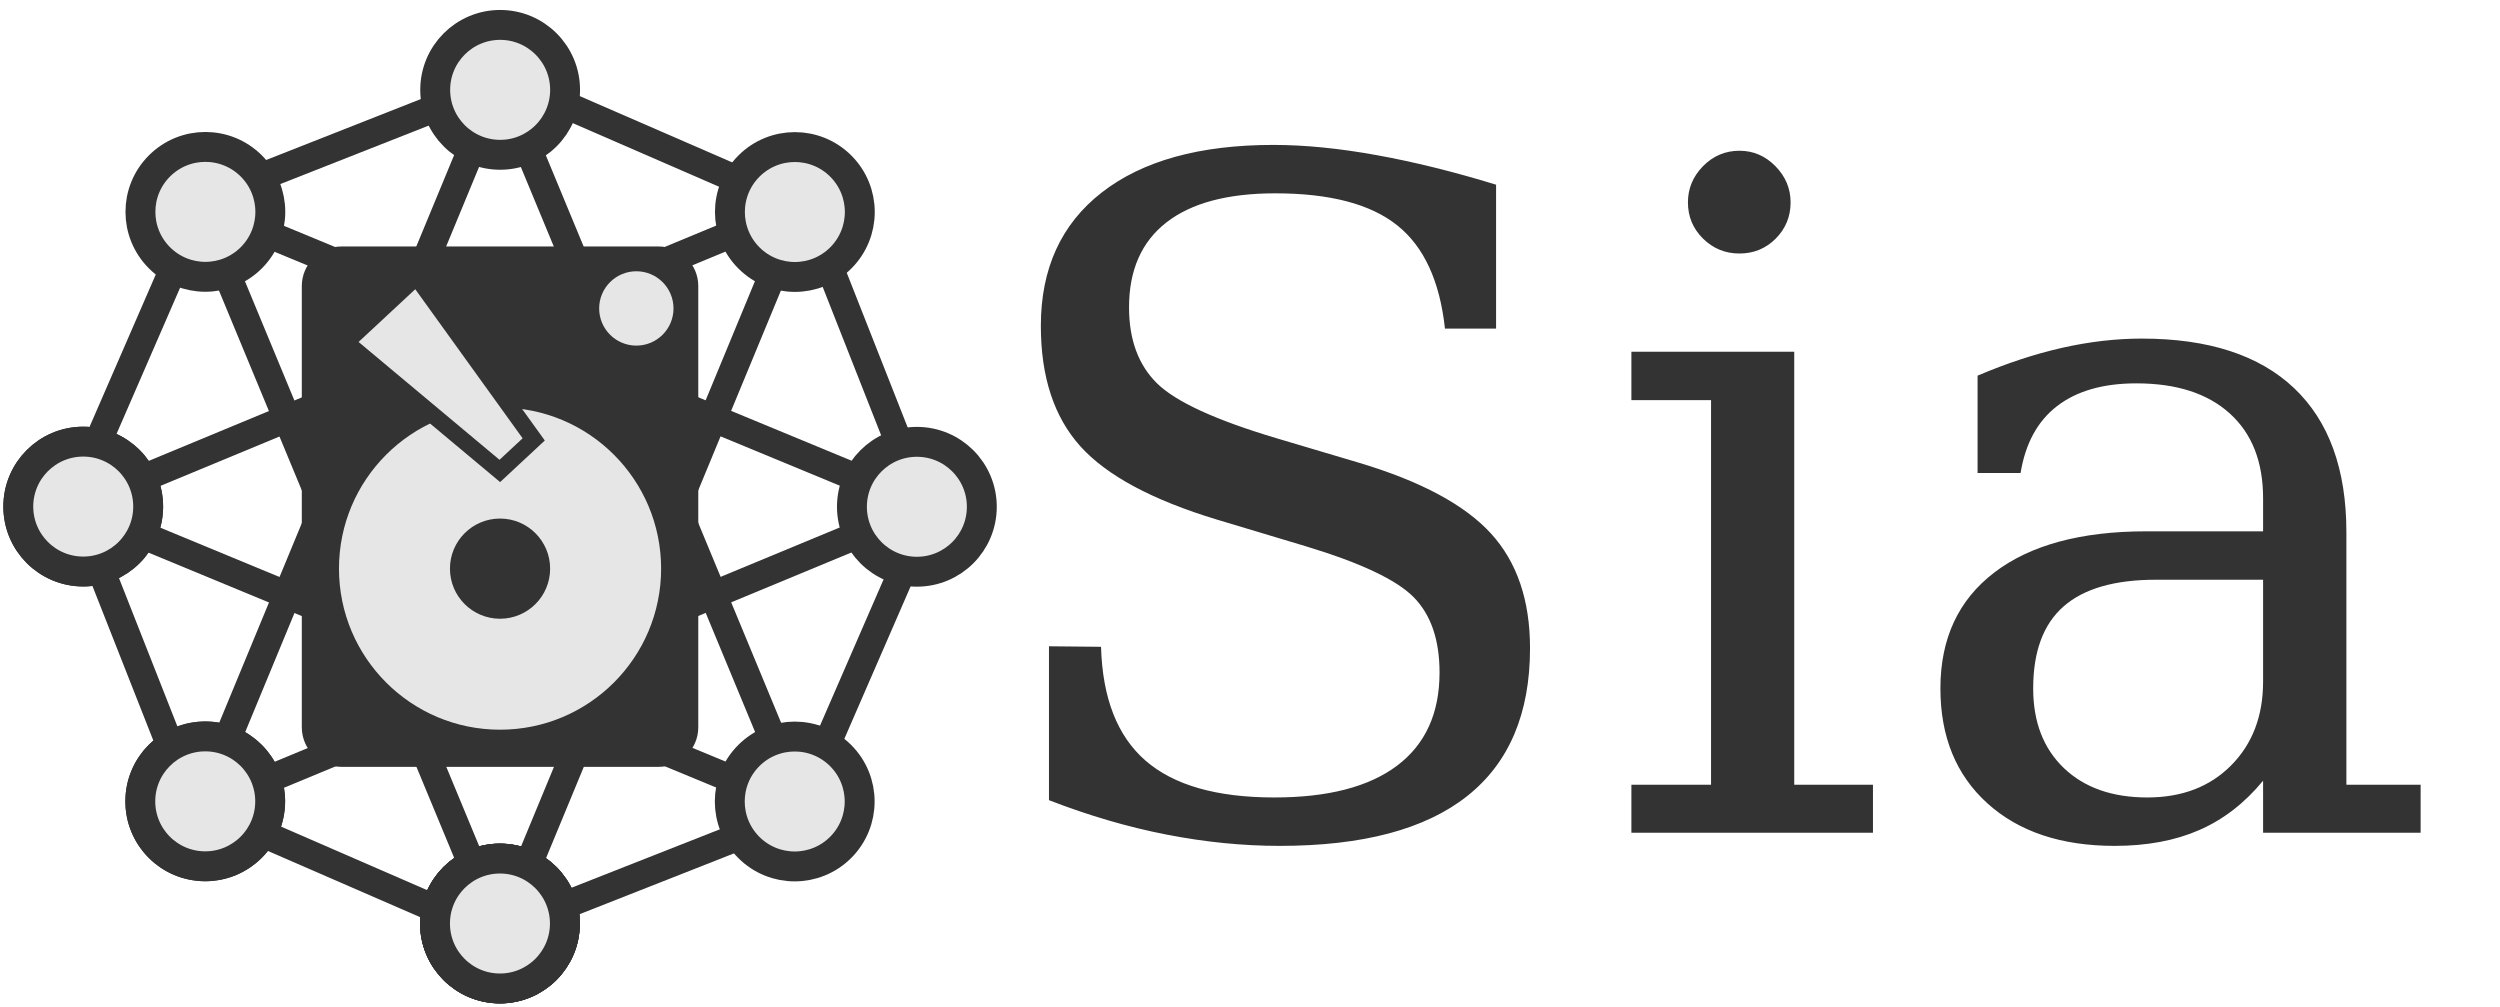
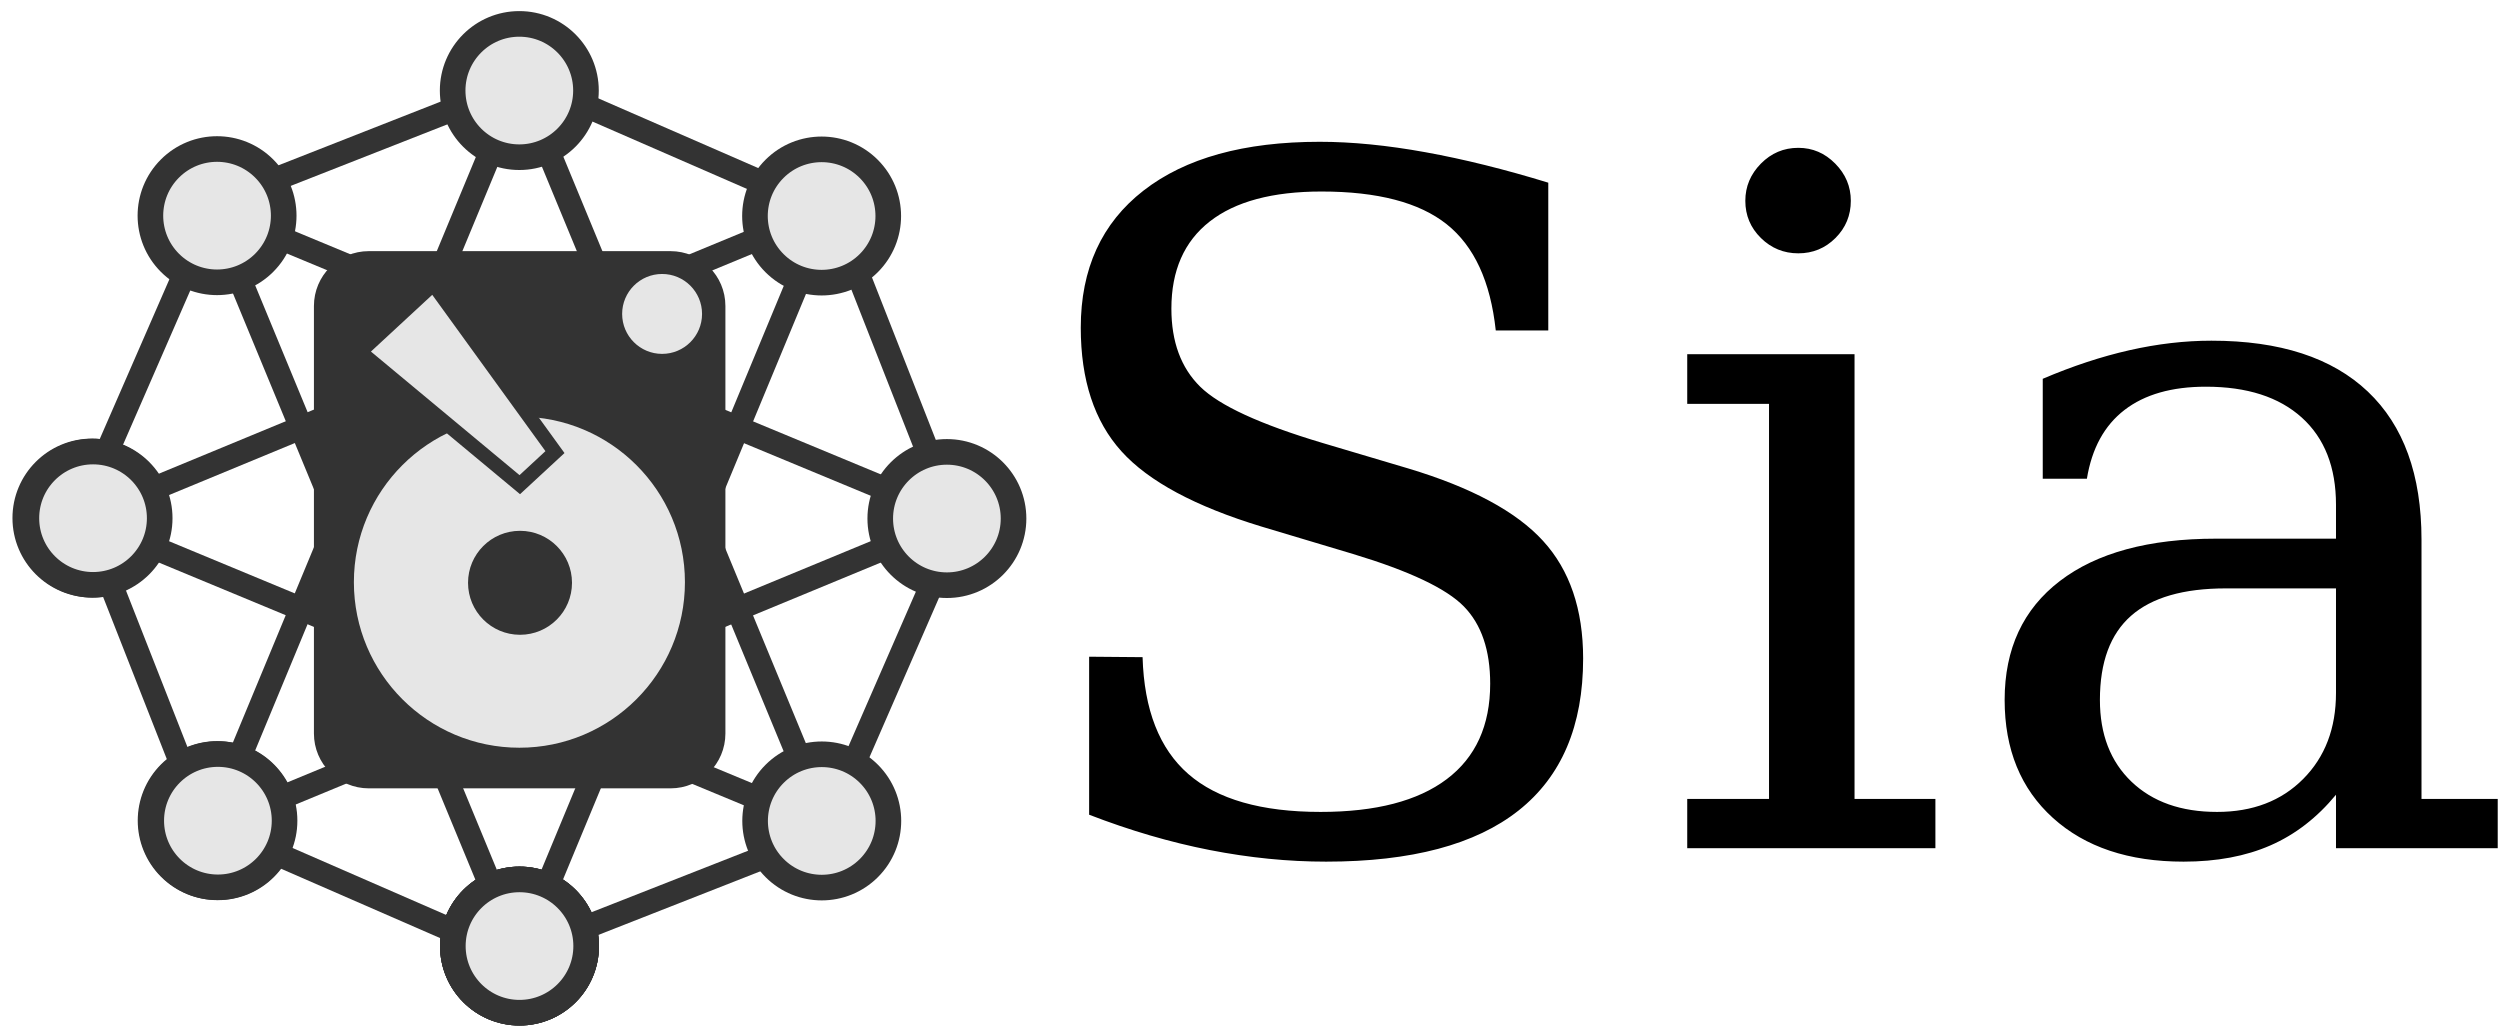
- <svg xmlns="http://www.w3.org/2000/svg" xmlns:xlink="http://www.w3.org/1999/xlink" id="svg2" height="151.07" width="375.15" version="1.1">
-   <defs id="defs4" />
-   <g id="layer1" transform="translate(-82.02931,-167.7581)">
-     <g id="g4544-0" transform="matrix(0.4598516,0,0,0.4598516,21.41042,43.68672)">
-       <path id="path4047-2" d="m324.29,165.45c0,16.194-13.128,29.321-29.321,29.321-16.194,0-29.321-13.128-29.321-29.321,0-16.194,13.128-29.321,29.321-29.321,16.194,0,29.321,13.128,29.321,29.321z" transform="matrix(0.7227703,0,0,0.7227703,81.77292,451.5869)" stroke="#333" stroke-miterlimit="4" stroke-dasharray="none" stroke-width="13.5" fill="#e6e6e6" />
-       <use id="use4069-3" y="0" xlink:href="#path4047-2" height="1052.362" width="744.094" x="0" />
-       <path id="path4222-6" stroke-linejoin="miter" d="m197.14,338.08,97.143,234.29z" stroke="#333" stroke-linecap="butt" stroke-miterlimit="4" stroke-dasharray="none" stroke-width="9" fill="#333" />
-       <path id="path4224-2" stroke-linejoin="miter" d="m195.71,532.36,98.571,42.857z" stroke="#333" stroke-linecap="butt" stroke-miterlimit="4" stroke-dasharray="none" stroke-width="9" fill="none" />
-       <use id="use4206-4" xlink:href="#use4069-3" height="1052.362" width="744.094" y="0" x="0" />
-       <g id="use4233-1" transform="matrix(0.7071068,0.7071068,-0.7071068,0.7071068,394.1004,-81.14426)">
-         <path id="path4360-5" stroke-linejoin="miter" d="m197.14,338.08,97.143,234.29z" stroke="#333" stroke-linecap="butt" stroke-miterlimit="4" stroke-dasharray="none" stroke-width="9" fill="#333" />
-         <path id="path4362-5" stroke-linejoin="miter" d="m195.71,532.36,98.571,42.857z" stroke="#333" stroke-linecap="butt" stroke-miterlimit="4" stroke-dasharray="none" stroke-width="9" fill="none" />
-         <use id="use4364-2" xlink:href="#use4069-3" height="1052.362" width="744.094" y="0" x="0" />
+ <svg xmlns="http://www.w3.org/2000/svg" width="438px" height="180px" viewBox="0 0 438 180" version="1.1">
+   <defs />
+   <g id="Page-1" stroke="none" stroke-width="1" fill="none" fill-rule="evenodd">
+     <g id="Network-+-Harddrive-+-Sia" transform="translate(-9, -9)">
+       <g id="Network" stroke="#333333">
+         <path d="M111.696,174.749 C111.696,181.198 106.467,186.425 100.017,186.425 C93.567,186.425 88.338,181.197 88.338,174.749 C88.338,168.3 93.567,163.073 100.017,163.073 C106.467,163.073 111.696,168.3 111.696,174.749 L111.696,174.749 Z" id="path4047-2" stroke-width="4.487" fill="#E6E6E6" />
+         <path d="M111.696,174.749 C111.696,181.198 106.467,186.425 100.017,186.425 C93.567,186.425 88.338,181.197 88.338,174.749 C88.338,168.3 93.567,163.073 100.017,163.073 C106.467,163.073 111.696,168.3 111.696,174.749 L111.696,174.749 Z" id="path4047-2" stroke-width="4.487" fill="#E6E6E6" />
+         <path d="M46.231,46.325 L99.606,175.41 L46.231,46.325 Z" id="path4222-6" stroke-width="4.139" fill="#333333" />
+         <path d="M45.445,153.366 L99.605,176.979 L45.445,153.366 Z" id="path4224-2" stroke-width="4.139" />
+         <path d="M111.696,174.749 C111.696,181.198 106.467,186.425 100.017,186.425 C93.567,186.425 88.338,181.197 88.338,174.749 C88.338,168.3 93.567,163.073 100.017,163.073 C106.467,163.073 111.696,168.3 111.696,174.749 L111.696,174.749 Z" id="path4047-2" stroke-width="4.487" fill="#E6E6E6" />
+         <g id="use4233-1" transform="translate(73.25442, 96.28507) rotate(45) translate(-73.25442, -96.28507) translate(40.25442, 26.28507)">
+           <path d="M0.626,0.044 L54.002,129.129 L0.626,0.044 Z" id="path4360-5" stroke-width="4.139" fill="#333333" />
+           <path d="M-0.159,107.085 L54.001,130.698 L-0.159,107.085 Z" id="path4362-5" stroke-width="4.139" />
+           <g id="use4364-2" transform="translate(42.85714, 116.8044)" stroke-width="4.487" fill="#E6E6E6">
+             <g id="use4069-3" transform="translate(-0, 0)">
+               <path d="M23.234,11.663 C23.234,18.112 18.005,23.34 11.555,23.34 C5.105,23.34 -0.123,18.112 -0.123,11.663 C-0.123,5.215 5.106,-0.013 11.555,-0.013 C18.005,-0.013 23.234,5.215 23.234,11.663 L23.234,11.663 Z" id="path4047-2" />
+             </g>
+           </g>
+         </g>
+         <g id="use4235-8" transform="translate(83.57165, 78.35207) rotate(90) translate(-83.57165, -78.35207) translate(50.57165, 8.352069)">
+           <path d="M0.626,0.044 L54.002,129.129 L0.626,0.044 Z" id="path4352-6" stroke-width="4.139" fill="#333333" />
+           <path d="M-0.159,107.085 L54.001,130.698 L-0.159,107.085 Z" id="path4354-1" stroke-width="4.139" />
+           <g id="use4356-0" transform="translate(42.85714, 116.8044)" stroke-width="4.487" fill="#E6E6E6">
+             <g id="use4069-3" transform="translate(-0, 0)">
+               <path d="M23.234,11.663 C23.234,18.112 18.005,23.34 11.555,23.34 C5.105,23.34 -0.123,18.112 -0.123,11.663 C-0.123,5.215 5.106,-0.013 11.555,-0.013 C18.005,-0.013 23.234,5.215 23.234,11.663 L23.234,11.663 Z" id="path4047-2" />
+             </g>
+           </g>
+         </g>
+         <g id="use4237-6" transform="translate(103.5124, 72.9869) rotate(135) translate(-103.5124, -72.9869) translate(70.51238, 2.986902)">
+           <path d="M0.626,0.044 L54.002,129.129 L0.626,0.044 Z" id="path4344-0" stroke-width="4.139" fill="#333333" />
+           <path d="M-0.159,107.085 L54.001,130.698 L-0.159,107.085 Z" id="path4346-5" stroke-width="4.139" />
+           <g id="use4348-5" transform="translate(42.85714, 116.8044)" stroke-width="4.487" fill="#E6E6E6">
+             <g id="use4069-3" transform="translate(0, 0)">
+               <path d="M23.234,11.663 C23.234,18.112 18.005,23.34 11.555,23.34 C5.105,23.34 -0.123,18.112 -0.123,11.663 C-0.123,5.215 5.106,-0.013 11.555,-0.013 C18.005,-0.013 23.234,5.215 23.234,11.663 L23.234,11.663 Z" id="path4047-2" />
+             </g>
+           </g>
+         </g>
+         <g id="use4239-6" transform="translate(121.3956, 83.33241) scale(-1, -1) translate(-121.3956, -83.33241) translate(88.3956, 13.33241)">
+           <path d="M0.626,0.044 L54.002,129.129 L0.626,0.044 Z" id="path4336-2" stroke-width="4.139" fill="#333333" />
+           <path d="M-0.159,107.085 L54.001,130.698 L-0.159,107.085 Z" id="path4338-8" stroke-width="4.139" />
+           <g id="use4340-6" transform="translate(42.85714, 116.8044)" stroke-width="4.487" fill="#E6E6E6">
+             <g id="use4069-3" transform="translate(0, 0)">
+               <path d="M23.234,11.663 C23.234,18.112 18.005,23.34 11.555,23.34 C5.105,23.34 -0.123,18.112 -0.123,11.663 C-0.123,5.215 5.106,-0.013 11.555,-0.013 C18.005,-0.013 23.234,5.215 23.234,11.663 L23.234,11.663 Z" id="path4047-2" />
+             </g>
+           </g>
+         </g>
+         <g id="use4241-4" transform="translate(126.7456, 103.3283) rotate(225) translate(-126.7456, -103.3283) translate(93.74557, 33.32834)">
+           <path d="M0.626,0.044 L54.002,129.129 L0.626,0.044 Z" id="path4328-8" stroke-width="4.139" fill="#333333" />
+           <path d="M-0.159,107.085 L54.001,130.698 L-0.159,107.085 Z" id="path4330-5" stroke-width="4.139" />
+           <g id="use4332-1" transform="translate(42.85714, 116.8044)" stroke-width="4.487" fill="#E6E6E6">
+             <g id="use4069-3" transform="translate(-0, 0)">
+               <path d="M23.234,11.663 C23.234,18.112 18.005,23.34 11.555,23.34 C5.105,23.34 -0.123,18.112 -0.123,11.663 C-0.123,5.215 5.106,-0.013 11.555,-0.013 C18.005,-0.013 23.234,5.215 23.234,11.663 L23.234,11.663 Z" id="path4047-2" />
+             </g>
+           </g>
+         </g>
+         <g id="use4243-0" transform="translate(116.4283, 121.2613) rotate(-90) translate(-116.4283, -121.2613) translate(83.42835, 51.26134)">
+           <path d="M0.626,0.044 L54.002,129.129 L0.626,0.044 Z" id="path4320-7" stroke-width="4.139" fill="#333333" />
+           <path d="M-0.159,107.085 L54.001,130.698 L-0.159,107.085 Z" id="path4322-0" stroke-width="4.139" />
+           <g id="use4324-9" transform="translate(42.85714, 116.8044)" stroke-width="4.487" fill="#E6E6E6">
+             <g id="use4069-3" transform="translate(0, 0)">
+               <path d="M23.234,11.663 C23.234,18.112 18.005,23.34 11.555,23.34 C5.105,23.34 -0.123,18.112 -0.123,11.663 C-0.123,5.215 5.106,-0.013 11.555,-0.013 C18.005,-0.013 23.234,5.215 23.234,11.663 L23.234,11.663 Z" id="path4047-2" />
+             </g>
+           </g>
+         </g>
+         <g id="use4245-6" transform="translate(96.48762, 126.6265) rotate(-45) translate(-96.48762, -126.6265) translate(63.48762, 56.6265)">
+           <path d="M0.626,0.044 L54.002,129.129 L0.626,0.044 Z" id="path4312-2" stroke-width="4.139" fill="#333333" />
+           <path d="M-0.159,107.085 L54.001,130.698 L-0.159,107.085 Z" id="path4314-4" stroke-width="4.139" />
+           <g id="use4316-2" transform="translate(42.85714, 116.8044)" stroke-width="4.487" fill="#E6E6E6">
+             <g id="use4069-3" transform="translate(-0, 0)">
+               <path d="M23.234,11.663 C23.234,18.112 18.005,23.34 11.555,23.34 C5.105,23.34 -0.123,18.112 -0.123,11.663 C-0.123,5.215 5.106,-0.013 11.555,-0.013 C18.005,-0.013 23.234,5.215 23.234,11.663 L23.234,11.663 Z" id="path4047-2" />
+             </g>
+           </g>
+         </g>
+         <g id="use4206-7-9" transform="translate(35.6212, 141.1217)" stroke-width="4.487" fill="#E6E6E6">
+           <g id="use4069-3">
+             <path d="M23.234,11.663 C23.234,18.112 18.005,23.34 11.555,23.34 C5.105,23.34 -0.123,18.112 -0.123,11.663 C-0.123,5.215 5.106,-0.013 11.555,-0.013 C18.005,-0.013 23.234,5.215 23.234,11.663 L23.234,11.663 Z" id="path4047-2" />
+           </g>
+         </g>
+         <g id="use4206-3-6" transform="translate(13.74543, 88.12439)" stroke-width="4.487" fill="#E6E6E6">
+           <g id="use4069-3">
+             <path d="M23.234,11.663 C23.234,18.112 18.005,23.34 11.555,23.34 C5.105,23.34 -0.123,18.112 -0.123,11.663 C-0.123,5.215 5.106,-0.013 11.555,-0.013 C18.005,-0.013 23.234,5.215 23.234,11.663 L23.234,11.663 Z" id="path4047-2" />
+           </g>
+         </g>
+         <g id="use4206-34-6" transform="translate(88.46154, 163.0854)" stroke-width="4.487" fill="#E6E6E6">
+           <g id="use4069-3">
+             <path d="M23.234,11.663 C23.234,18.112 18.005,23.34 11.555,23.34 C5.105,23.34 -0.123,18.112 -0.123,11.663 C-0.123,5.215 5.106,-0.013 11.555,-0.013 C18.005,-0.013 23.234,5.215 23.234,11.663 L23.234,11.663 Z" id="path4047-2" />
+           </g>
+         </g>
+         <path d="M90.255,124.615 C85.006,122.394 80.436,120.292 80.1,119.943 C79.765,119.594 77.688,114.969 75.486,109.666 L71.482,100.023 L75.34,90.536 C77.462,85.319 79.605,80.62 80.103,80.095 C80.601,79.57 85.268,77.362 90.474,75.188 L99.94,71.235 L109.956,75.431 L119.971,79.626 L124.184,89.761 L128.396,99.897 L124.277,110.009 L120.158,120.121 L112.72,123.263 C108.629,124.99 104.048,126.91 102.541,127.528 C99.893,128.615 99.481,128.517 90.256,124.615 L90.255,124.615 Z" id="path4501-2" stroke-width="5.255" fill="#333333" />
      </g>
-       <g id="use4235-8" transform="matrix(0,1,-1,0,730.1492,140.1492)">
-         <path id="path4352-6" stroke-linejoin="miter" d="m197.14,338.08,97.143,234.29z" stroke="#333" stroke-linecap="butt" stroke-miterlimit="4" stroke-dasharray="none" stroke-width="9" fill="#333" />
-         <path id="path4354-1" stroke-linejoin="miter" d="m195.71,532.36,98.571,42.857z" stroke="#333" stroke-linecap="butt" stroke-miterlimit="4" stroke-dasharray="none" stroke-width="9" fill="none" />
-         <use id="use4356-0" xlink:href="#use4069-3" height="1052.362" width="744.094" y="0" x="0" />
+       <g id="Harddrive" transform="translate(64, 53)">
+         <rect id="rect3026-0" fill="#333333" x="0" y="0" width="72.091" height="94.119" rx="9.612" />
+         <path d="M65,58 C65,74.016 52.016,87 36,87 C19.984,87 7,74.016 7,58 C7,41.984 19.984,29 36,29 C52.016,29 65,41.984 65,58 L65,58 Z" id="path3016-2" fill="#E6E6E6" />
+         <path d="M68,11 C68,14.866 64.866,18 61,18 C57.134,18 54,14.866 54,11 C54,7.134 57.134,4 61,4 C64.866,4 68,7.134 68,11 L68,11 Z" id="path3034-0" fill="#E6E6E6" />
+         <path d="M8.085,17.644 L20.915,5.771 L42.229,35.208 L36.064,40.913 L8.085,17.644 Z" id="rect3832-9" stroke="#333333" stroke-width="2.51" fill="#E6E6E6" />
+         <path d="M45.215,58.107 C45.215,63.137 41.137,67.215 36.107,67.215 C31.078,67.215 27,63.137 27,58.107 C27,53.078 31.077,49 36.107,49 C41.137,49 45.215,53.077 45.215,58.107 L45.215,58.107 Z" id="path5336" fill="#333333" />
      </g>
-       <g id="use4237-6" transform="matrix(-0.7071068,0.7071068,-0.7071068,-0.7071068,811.2934,534.2496)">
-         <path id="path4344-0" stroke-linejoin="miter" d="m197.14,338.08,97.143,234.29z" stroke="#333" stroke-linecap="butt" stroke-miterlimit="4" stroke-dasharray="none" stroke-width="9" fill="#333" />
-         <path id="path4346-5" stroke-linejoin="miter" d="m195.71,532.36,98.571,42.857z" stroke="#333" stroke-linecap="butt" stroke-miterlimit="4" stroke-dasharray="none" stroke-width="9" fill="none" />
-         <use id="use4348-5" xlink:href="#use4069-3" height="1052.362" width="744.094" y="0" x="0" />
+       <g id="Sia" transform="translate(198, 34)" fill="#000000">
+         <path d="M1.816,117.738 L1.816,90.055 L11.179,90.136 C11.451,99.364 14.124,106.19 19.199,110.614 C24.274,115.037 31.996,117.249 42.363,117.249 C52.025,117.249 59.393,115.336 64.469,111.509 C69.544,107.682 72.081,102.105 72.081,94.777 C72.081,88.915 70.548,84.41 67.481,81.262 C64.414,78.113 57.941,75.047 48.062,72.061 L32.023,67.257 C20.407,63.729 12.224,59.333 7.475,54.067 C2.725,48.802 0.35,41.583 0.35,32.41 C0.35,22.096 4.014,14.09 11.342,8.391 C18.67,2.691 28.956,-0.158 42.2,-0.158 C47.845,-0.158 54.033,0.452 60.764,1.674 C67.495,2.895 74.66,4.673 82.259,7.007 L82.259,32.898 L73.058,32.898 C72.136,24.322 69.272,18.121 64.469,14.294 C59.665,10.467 52.351,8.554 42.526,8.554 C33.95,8.554 27.423,10.304 22.944,13.805 C18.466,17.306 16.227,22.395 16.227,29.071 C16.227,34.879 17.91,39.439 21.275,42.75 C24.641,46.061 31.778,49.345 42.689,52.602 L57.751,57.08 C68.77,60.391 76.627,64.611 81.322,69.741 C86.018,74.87 88.365,81.75 88.365,90.381 C88.365,102.159 84.593,111.034 77.048,117.005 C69.503,122.976 58.267,125.961 43.34,125.961 C36.664,125.961 29.865,125.283 22.944,123.926 C16.024,122.569 8.981,120.506 1.816,117.738 Z M116.781,10.182 C116.781,7.685 117.69,5.514 119.508,3.668 C121.327,1.823 123.512,0.9 126.063,0.9 C128.56,0.9 130.717,1.823 132.536,3.668 C134.354,5.514 135.263,7.685 135.263,10.182 C135.263,12.733 134.368,14.904 132.576,16.696 C130.785,18.487 128.614,19.383 126.063,19.383 C123.512,19.383 121.327,18.487 119.508,16.696 C117.69,14.904 116.781,12.733 116.781,10.182 Z M135.915,114.969 L150.082,114.969 L150.082,123.6 L106.603,123.6 L106.603,114.969 L120.933,114.969 L120.933,45.763 L106.603,45.763 L106.603,37.051 L135.915,37.051 L135.915,114.969 Z M235.247,69.537 L235.247,114.969 L248.6,114.969 L248.6,123.6 L220.266,123.6 L220.266,114.237 C216.954,118.253 213.128,121.212 208.785,123.111 C204.443,125.011 199.368,125.961 193.56,125.961 C183.952,125.961 176.326,123.41 170.681,118.308 C165.036,113.205 162.213,106.312 162.213,97.627 C162.213,88.671 165.443,81.723 171.902,76.784 C178.361,71.844 187.48,69.374 199.259,69.374 L220.266,69.374 L220.266,63.431 C220.266,56.863 218.271,51.774 214.281,48.164 C210.292,44.555 204.687,42.75 197.468,42.75 C191.497,42.75 186.748,44.107 183.22,46.821 C179.691,49.535 177.493,53.552 176.624,58.871 L168.89,58.871 L168.89,41.366 C174.1,39.14 179.162,37.471 184.074,36.359 C188.987,35.246 193.777,34.689 198.445,34.689 C210.441,34.689 219.573,37.661 225.843,43.605 C232.112,49.549 235.247,58.193 235.247,69.537 Z M220.266,96.406 L220.266,78.086 L200.969,78.086 C193.533,78.086 187.996,79.688 184.359,82.89 C180.723,86.093 178.904,91.005 178.904,97.627 C178.904,103.652 180.75,108.429 184.441,111.957 C188.132,115.485 193.126,117.249 199.422,117.249 C205.664,117.249 210.699,115.322 214.525,111.468 C218.352,107.615 220.266,102.594 220.266,96.406 Z" id="tspan4855-4-2" />
      </g>
-       <g id="use4239-6" transform="matrix(-1,0,0,-1,590,870.2983)">
-         <path id="path4336-2" stroke-linejoin="miter" d="m197.14,338.08,97.143,234.29z" stroke="#333" stroke-linecap="butt" stroke-miterlimit="4" stroke-dasharray="none" stroke-width="9" fill="#333" />
-         <path id="path4338-8" stroke-linejoin="miter" d="m195.71,532.36,98.571,42.857z" stroke="#333" stroke-linecap="butt" stroke-miterlimit="4" stroke-dasharray="none" stroke-width="9" fill="none" />
-         <use id="use4340-6" xlink:href="#use4069-3" height="1052.362" width="744.094" y="0" x="0" />
-       </g>
-       <g id="use4241-4" transform="matrix(-0.7071068,-0.7071068,0.7071068,-0.7071068,195.8996,951.4426)">
-         <path id="path4328-8" stroke-linejoin="miter" d="m197.14,338.08,97.143,234.29z" stroke="#333" stroke-linecap="butt" stroke-miterlimit="4" stroke-dasharray="none" stroke-width="9" fill="#333" />
-         <path id="path4330-5" stroke-linejoin="miter" d="m195.71,532.36,98.571,42.857z" stroke="#333" stroke-linecap="butt" stroke-miterlimit="4" stroke-dasharray="none" stroke-width="9" fill="none" />
-         <use id="use4332-1" xlink:href="#use4069-3" height="1052.362" width="744.094" y="0" x="0" />
-       </g>
-       <g id="use4243-0" transform="matrix(0,-1,1,0,-140.1492,730.1492)">
-         <path id="path4320-7" stroke-linejoin="miter" d="m197.14,338.08,97.143,234.29z" stroke="#333" stroke-linecap="butt" stroke-miterlimit="4" stroke-dasharray="none" stroke-width="9" fill="#333" />
-         <path id="path4322-0" stroke-linejoin="miter" d="m195.71,532.36,98.571,42.857z" stroke="#333" stroke-linecap="butt" stroke-miterlimit="4" stroke-dasharray="none" stroke-width="9" fill="none" />
-         <use id="use4324-9" xlink:href="#use4069-3" height="1052.362" width="744.094" y="0" x="0" />
-       </g>
-       <g id="use4245-6" transform="matrix(0.7071068,-0.7071068,0.7071068,0.7071068,-221.2934,336.0487)">
-         <path id="path4312-2" stroke-linejoin="miter" d="m197.14,338.08,97.143,234.29z" stroke="#333" stroke-linecap="butt" stroke-miterlimit="4" stroke-dasharray="none" stroke-width="9" fill="#333" />
-         <path id="path4314-4" stroke-linejoin="miter" d="m195.71,532.36,98.571,42.857z" stroke="#333" stroke-linecap="butt" stroke-miterlimit="4" stroke-dasharray="none" stroke-width="9" fill="none" />
-         <use id="use4316-2" xlink:href="#use4069-3" height="1052.362" width="744.094" y="0" x="0" />
-       </g>
-       <use id="use4206-7-9" xlink:href="#use4069-3" transform="translate(-96.16942,-39.86405)" height="1052.362" width="744.094" y="0" x="0" />
-       <use id="use4206-3-6" xlink:href="#use4069-3" transform="translate(-135.9833,-136.0542)" height="1052.362" width="744.094" y="0" x="0" />
-       <use id="use4206-34-6" xlink:href="#use4069-3" height="1052.362" width="744.094" y="0" x="0" />
-       <path id="path4501-2" d="m277.35,479.75c-9.578-4.012-17.916-7.811-18.528-8.443-0.612-0.631-4.401-8.988-8.419-18.571l-7.306-17.424,7.039-17.143c3.871-9.429,7.782-17.919,8.691-18.868,0.909-0.949,9.424-4.939,18.923-8.867l17.271-7.142,18.274,7.581,18.274,7.581,7.686,18.315,7.686,18.315-7.516,18.273-7.516,18.273-13.571,5.676c-7.464,3.122-15.821,6.59-18.571,7.708-4.832,1.964-5.584,1.787-22.415-5.264z" stroke="#333" stroke-dasharray="none" stroke-miterlimit="4" stroke-width="11.429" fill="#333" />
    </g>
-     <g id="g5338" transform="matrix(0.6189585,0,0,0.6189585,44.32777,-93.23528)">
-       <rect id="rect3026-0" rx="9.612" height="126.16" width="96.122" y="481.42" x="134.08" fill="#333" />
-       <path id="path3016-2" d="m330,412.36c0,71.797-58.203,130-130,130s-130-58.203-130-130,58.203-130,130-130,130,58.203,130,130z" transform="matrix(0.3003827,0,0,0.3003827,122.0663,435.6577)" fill="#e6e6e6" />
-       <path id="path3034-0" d="m340,202.36c0,16.569-13.431,30-30,30s-30-13.431-30-30,13.431-30,30-30,30,13.431,30,30z" transform="matrix(0.3003827,0,0,0.3003827,122.0663,435.6577)" fill="#e6e6e6" />
-       <path id="rect3832-9" d="m144.78,504.65,17.107-15.914,28.418,39.458-8.22,7.647z" stroke="#333" stroke-miterlimit="4" stroke-width="4.055" fill="#e6e6e6" />
-       <path id="path5336" d="m193.57,558.08c0,6.706-5.436,12.143-12.143,12.143-6.706,0-12.143-5.436-12.143-12.143,0-6.706,5.436-12.143,12.143-12.143,6.706,0,12.143,5.436,12.143,12.143z" transform="translate(0.7142604,1.447706)" fill="#333" />
-     </g>
-     <text id="text4853-6" style="letter-spacing:0px;word-spacing:0px;" font-weight="normal" xml:space="preserve" font-size="38.632px" font-style="normal" y="292.722" x="226.53" font-family="Sans" line-height="125%" fill="#333333">
-       <tspan id="tspan4855-4" font-weight="normal" font-size="139.075px" font-style="normal" font-stretch="normal" font-variant="normal" y="292.722" x="226.53" font-family="DejaVu Serif" fill="#333333">Sia</tspan>
-     </text>
  </g>
</svg>
